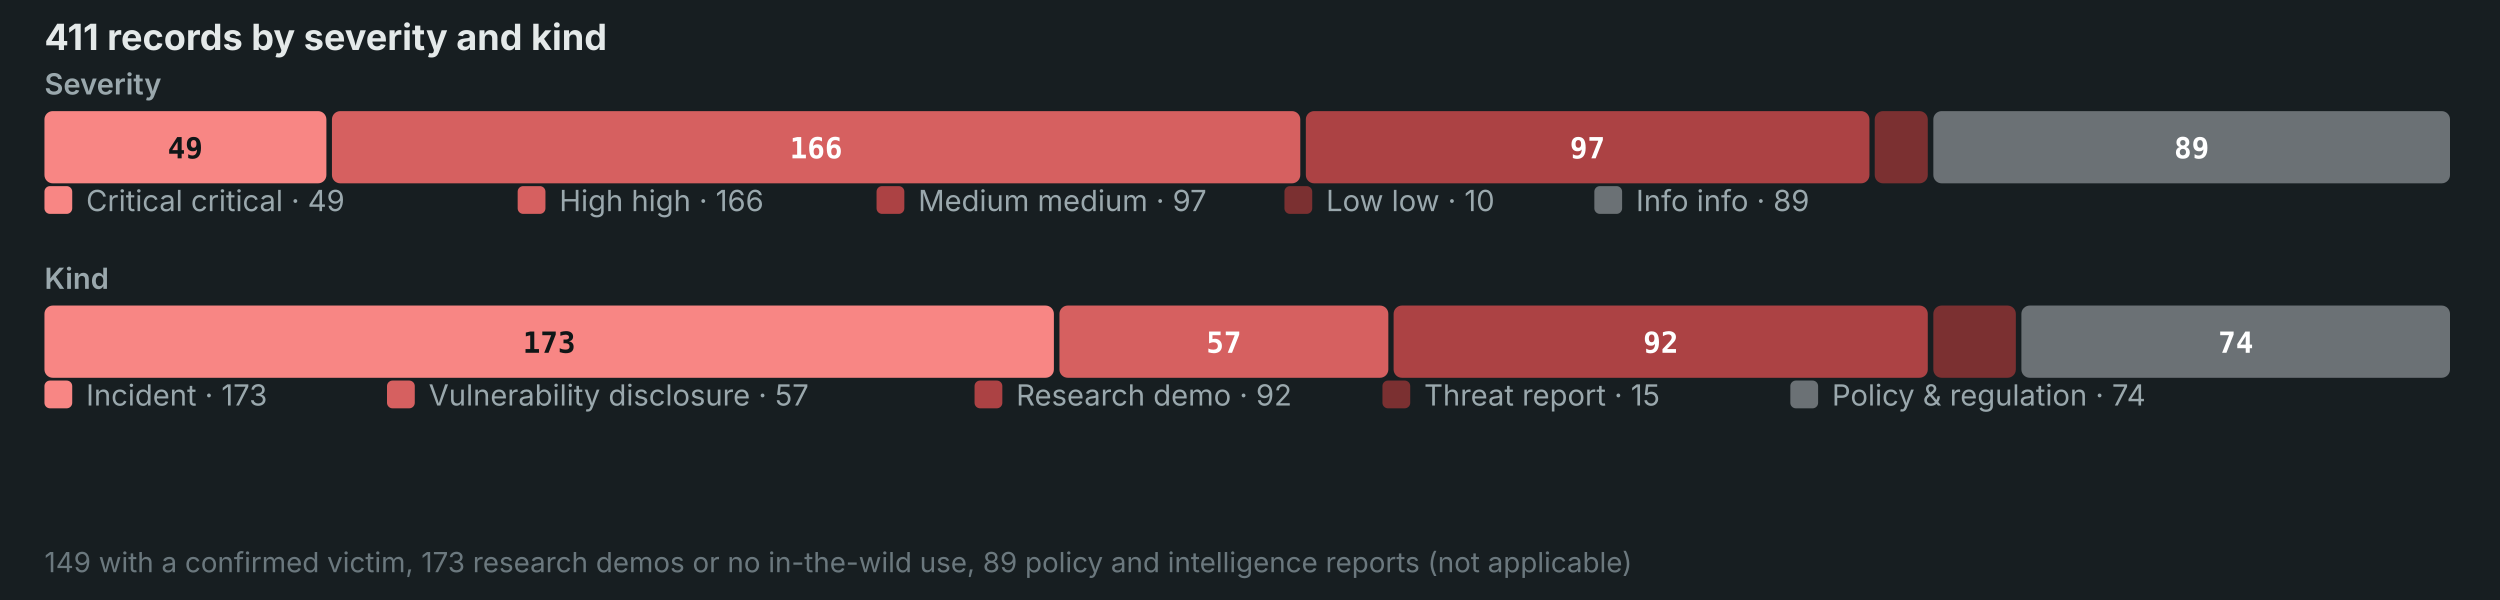
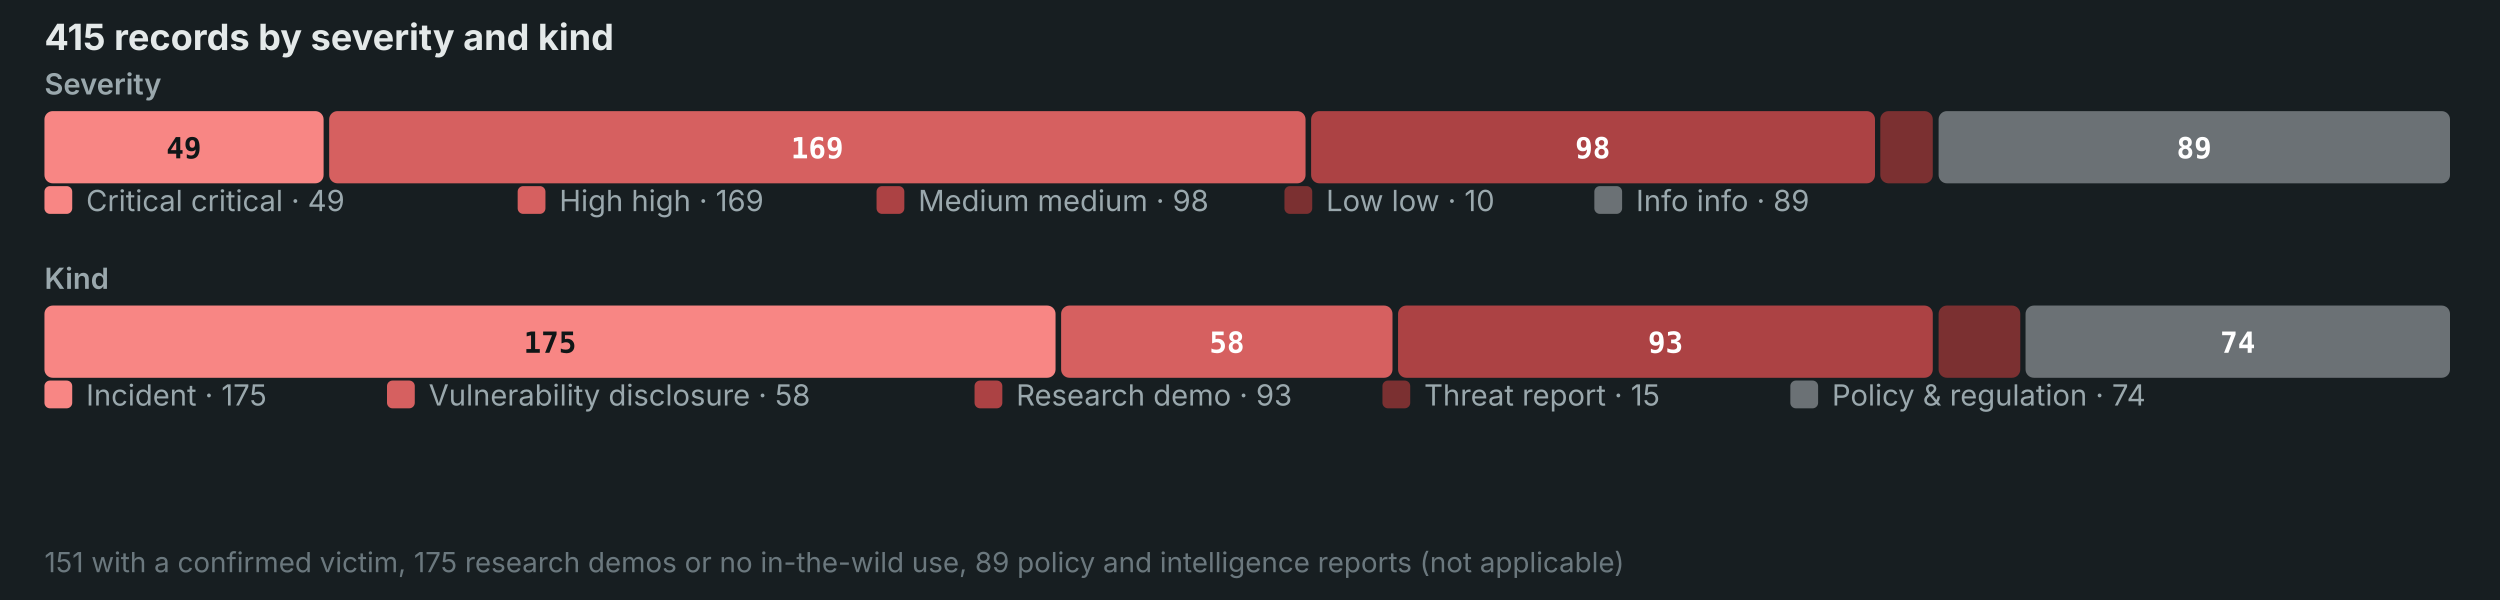
<svg xmlns="http://www.w3.org/2000/svg" viewBox="0 0 900 216" width="900" height="216" role="img" font-family="ui-sans-serif,-apple-system,'Segoe UI','PingFang SC','Microsoft YaHei',sans-serif">
  <rect width="900" height="216" fill="#171E21" />
-   <text x="16" y="18" font-size="13" font-weight="700" fill="#E4E9E9">411 records by severity and kind</text>
+   <text x="16" y="18" font-size="13" font-weight="700" fill="#E4E9E9">415 records by severity and kind</text>
  <text x="16" y="34" font-size="10.5" fill="#9AA8AD" font-weight="600">Severity</text>
-   <rect x="16.0" y="40" width="101.5" height="26" rx="3" fill="#F88684" />
-   <text x="66.7" y="57" font-size="10.5" text-anchor="middle" font-family="ui-monospace,'SF Mono','Cascadia Mono','Consolas',monospace" font-weight="700" fill="#101617">49</text>
-   <rect x="119.5" y="40" width="348.6" height="26" rx="3" fill="#D66060" />
-   <text x="293.8" y="57" font-size="10.5" text-anchor="middle" font-family="ui-monospace,'SF Mono','Cascadia Mono','Consolas',monospace" font-weight="700" fill="#FFFFFF">166</text>
-   <rect x="470.1" y="40" width="202.9" height="26" rx="3" fill="#AC4244" />
-   <text x="571.5" y="57" font-size="10.5" text-anchor="middle" font-family="ui-monospace,'SF Mono','Cascadia Mono','Consolas',monospace" font-weight="700" fill="#FFFFFF">97</text>
-   <rect x="674.9" y="40" width="19.1" height="26" rx="3" fill="#7B3031" />
-   <rect x="696.0" y="40" width="186.0" height="26" rx="3" fill="#6B7175" />
-   <text x="789.0" y="57" font-size="10.5" text-anchor="middle" font-family="ui-monospace,'SF Mono','Cascadia Mono','Consolas',monospace" font-weight="700" fill="#FFFFFF">89</text>
+   <rect x="16.0" y="40" width="100.5" height="26" rx="3" fill="#F88684" />
+   <text x="66.2" y="57" font-size="10.5" text-anchor="middle" font-family="ui-monospace,'SF Mono','Cascadia Mono','Consolas',monospace" font-weight="700" fill="#101617">49</text>
+   <rect x="118.5" y="40" width="351.5" height="26" rx="3" fill="#D66060" />
+   <text x="294.2" y="57" font-size="10.5" text-anchor="middle" font-family="ui-monospace,'SF Mono','Cascadia Mono','Consolas',monospace" font-weight="700" fill="#FFFFFF">169</text>
+   <rect x="472.0" y="40" width="203.0" height="26" rx="3" fill="#AC4244" />
+   <text x="573.4" y="57" font-size="10.5" text-anchor="middle" font-family="ui-monospace,'SF Mono','Cascadia Mono','Consolas',monospace" font-weight="700" fill="#FFFFFF">98</text>
+   <rect x="676.9" y="40" width="18.9" height="26" rx="3" fill="#7B3031" />
+   <rect x="697.9" y="40" width="184.1" height="26" rx="3" fill="#6B7175" />
+   <text x="789.9" y="57" font-size="10.5" text-anchor="middle" font-family="ui-monospace,'SF Mono','Cascadia Mono','Consolas',monospace" font-weight="700" fill="#FFFFFF">89</text>
  <rect x="16" y="67" width="10" height="10" rx="2" fill="#F88684" />
  <text x="31" y="76" font-size="10.5" fill="#9AA8AD">Critical critical · 49</text>
  <rect x="186.36" y="67" width="10" height="10" rx="2" fill="#D66060" />
-   <text x="201.36" y="76" font-size="10.5" fill="#9AA8AD">High high · 166</text>
+   <text x="201.36" y="76" font-size="10.5" fill="#9AA8AD">High high · 169</text>
  <rect x="315.56" y="67" width="10" height="10" rx="2" fill="#AC4244" />
-   <text x="330.56" y="76" font-size="10.5" fill="#9AA8AD">Medium medium · 97</text>
+   <text x="330.56" y="76" font-size="10.5" fill="#9AA8AD">Medium medium · 98</text>
  <rect x="462.4" y="67" width="10" height="10" rx="2" fill="#7B3031" />
  <text x="477.4" y="76" font-size="10.5" fill="#9AA8AD">Low low · 10</text>
  <rect x="573.96" y="67" width="10" height="10" rx="2" fill="#6B7175" />
  <text x="588.96" y="76" font-size="10.5" fill="#9AA8AD">Info info · 89</text>
  <text x="16" y="104" font-size="10.5" fill="#9AA8AD" font-weight="600">Kind</text>
-   <rect x="16.0" y="110" width="363.4" height="26" rx="3" fill="#F88684" />
-   <text x="197.7" y="127" font-size="10.5" text-anchor="middle" font-family="ui-monospace,'SF Mono','Cascadia Mono','Consolas',monospace" font-weight="700" fill="#101617">173</text>
-   <rect x="381.4" y="110" width="118.4" height="26" rx="3" fill="#D66060" />
-   <text x="440.6" y="127" font-size="10.5" text-anchor="middle" font-family="ui-monospace,'SF Mono','Cascadia Mono','Consolas',monospace" font-weight="700" fill="#FFFFFF">57</text>
-   <rect x="501.7" y="110" width="192.3" height="26" rx="3" fill="#AC4244" />
-   <text x="597.9" y="127" font-size="10.5" text-anchor="middle" font-family="ui-monospace,'SF Mono','Cascadia Mono','Consolas',monospace" font-weight="700" fill="#FFFFFF">92</text>
-   <rect x="696.0" y="110" width="29.7" height="26" rx="3" fill="#7B3031" />
-   <rect x="727.7" y="110" width="154.3" height="26" rx="3" fill="#6B7175" />
-   <text x="804.9" y="127" font-size="10.5" text-anchor="middle" font-family="ui-monospace,'SF Mono','Cascadia Mono','Consolas',monospace" font-weight="700" fill="#FFFFFF">74</text>
+   <rect x="16.0" y="110" width="364.0" height="26" rx="3" fill="#F88684" />
+   <text x="198.0" y="127" font-size="10.5" text-anchor="middle" font-family="ui-monospace,'SF Mono','Cascadia Mono','Consolas',monospace" font-weight="700" fill="#101617">175</text>
+   <rect x="382.0" y="110" width="119.3" height="26" rx="3" fill="#D66060" />
+   <text x="441.7" y="127" font-size="10.5" text-anchor="middle" font-family="ui-monospace,'SF Mono','Cascadia Mono','Consolas',monospace" font-weight="700" fill="#FFFFFF">58</text>
+   <rect x="503.3" y="110" width="192.5" height="26" rx="3" fill="#AC4244" />
+   <text x="599.6" y="127" font-size="10.5" text-anchor="middle" font-family="ui-monospace,'SF Mono','Cascadia Mono','Consolas',monospace" font-weight="700" fill="#FFFFFF">93</text>
+   <rect x="697.9" y="110" width="29.4" height="26" rx="3" fill="#7B3031" />
+   <rect x="729.2" y="110" width="152.8" height="26" rx="3" fill="#6B7175" />
+   <text x="805.6" y="127" font-size="10.5" text-anchor="middle" font-family="ui-monospace,'SF Mono','Cascadia Mono','Consolas',monospace" font-weight="700" fill="#FFFFFF">74</text>
  <rect x="16" y="137" width="10" height="10" rx="2" fill="#F88684" />
-   <text x="31" y="146" font-size="10.5" fill="#9AA8AD">Incident · 173</text>
+   <text x="31" y="146" font-size="10.5" fill="#9AA8AD">Incident · 175</text>
  <rect x="139.32" y="137" width="10" height="10" rx="2" fill="#D66060" />
-   <text x="154.32" y="146" font-size="10.5" fill="#9AA8AD">Vulnerability disclosure · 57</text>
+   <text x="154.32" y="146" font-size="10.5" fill="#9AA8AD">Vulnerability disclosure · 58</text>
  <rect x="350.84" y="137" width="10" height="10" rx="2" fill="#AC4244" />
-   <text x="365.84" y="146" font-size="10.5" fill="#9AA8AD">Research demo · 92</text>
+   <text x="365.84" y="146" font-size="10.5" fill="#9AA8AD">Research demo · 93</text>
  <rect x="497.68" y="137" width="10" height="10" rx="2" fill="#7B3031" />
  <text x="512.68" y="146" font-size="10.5" fill="#9AA8AD">Threat report · 15</text>
  <rect x="644.52" y="137" width="10" height="10" rx="2" fill="#6B7175" />
  <text x="659.52" y="146" font-size="10.5" fill="#9AA8AD">Policy &amp; regulation · 74</text>
-   <text x="16" y="206" font-size="10" fill="#6B787E">149 with a confirmed victim, 173 research demos or no in-the-wild use, 89 policy and intelligence reports (not applicable)</text>
+   <text x="16" y="206" font-size="10" fill="#6B787E">151 with a confirmed victim, 175 research demos or no in-the-wild use, 89 policy and intelligence reports (not applicable)</text>
</svg>
